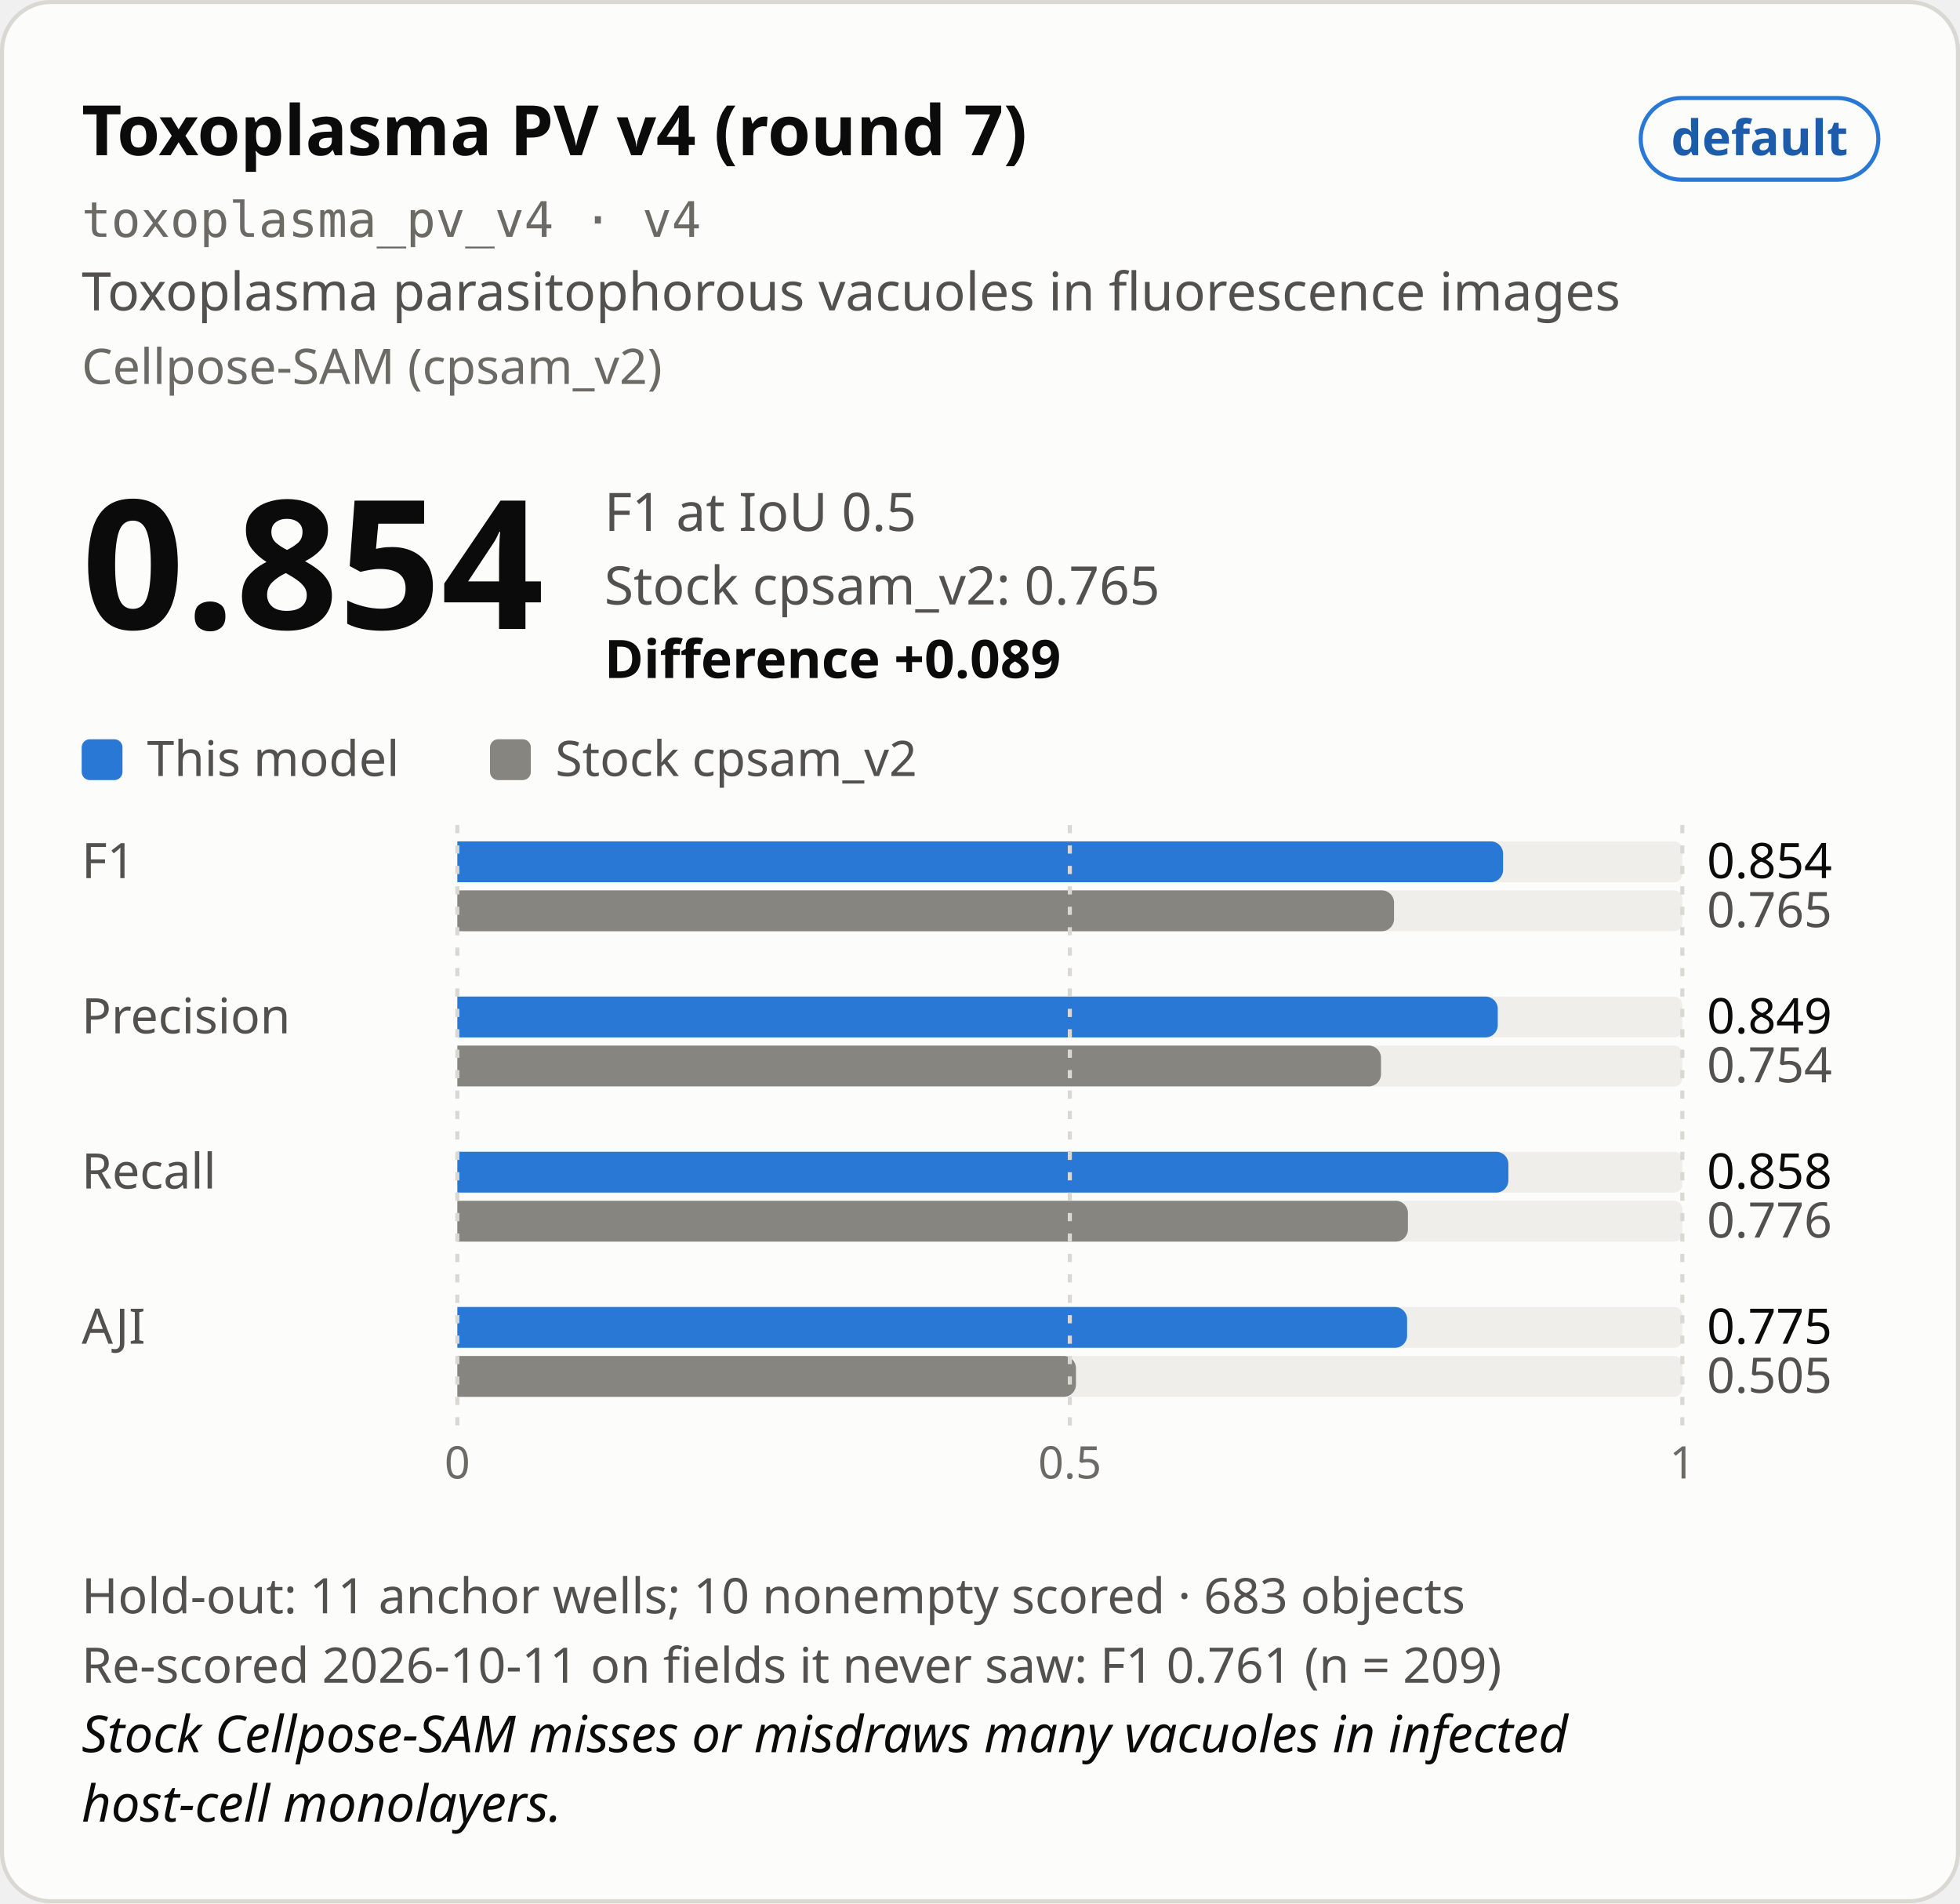
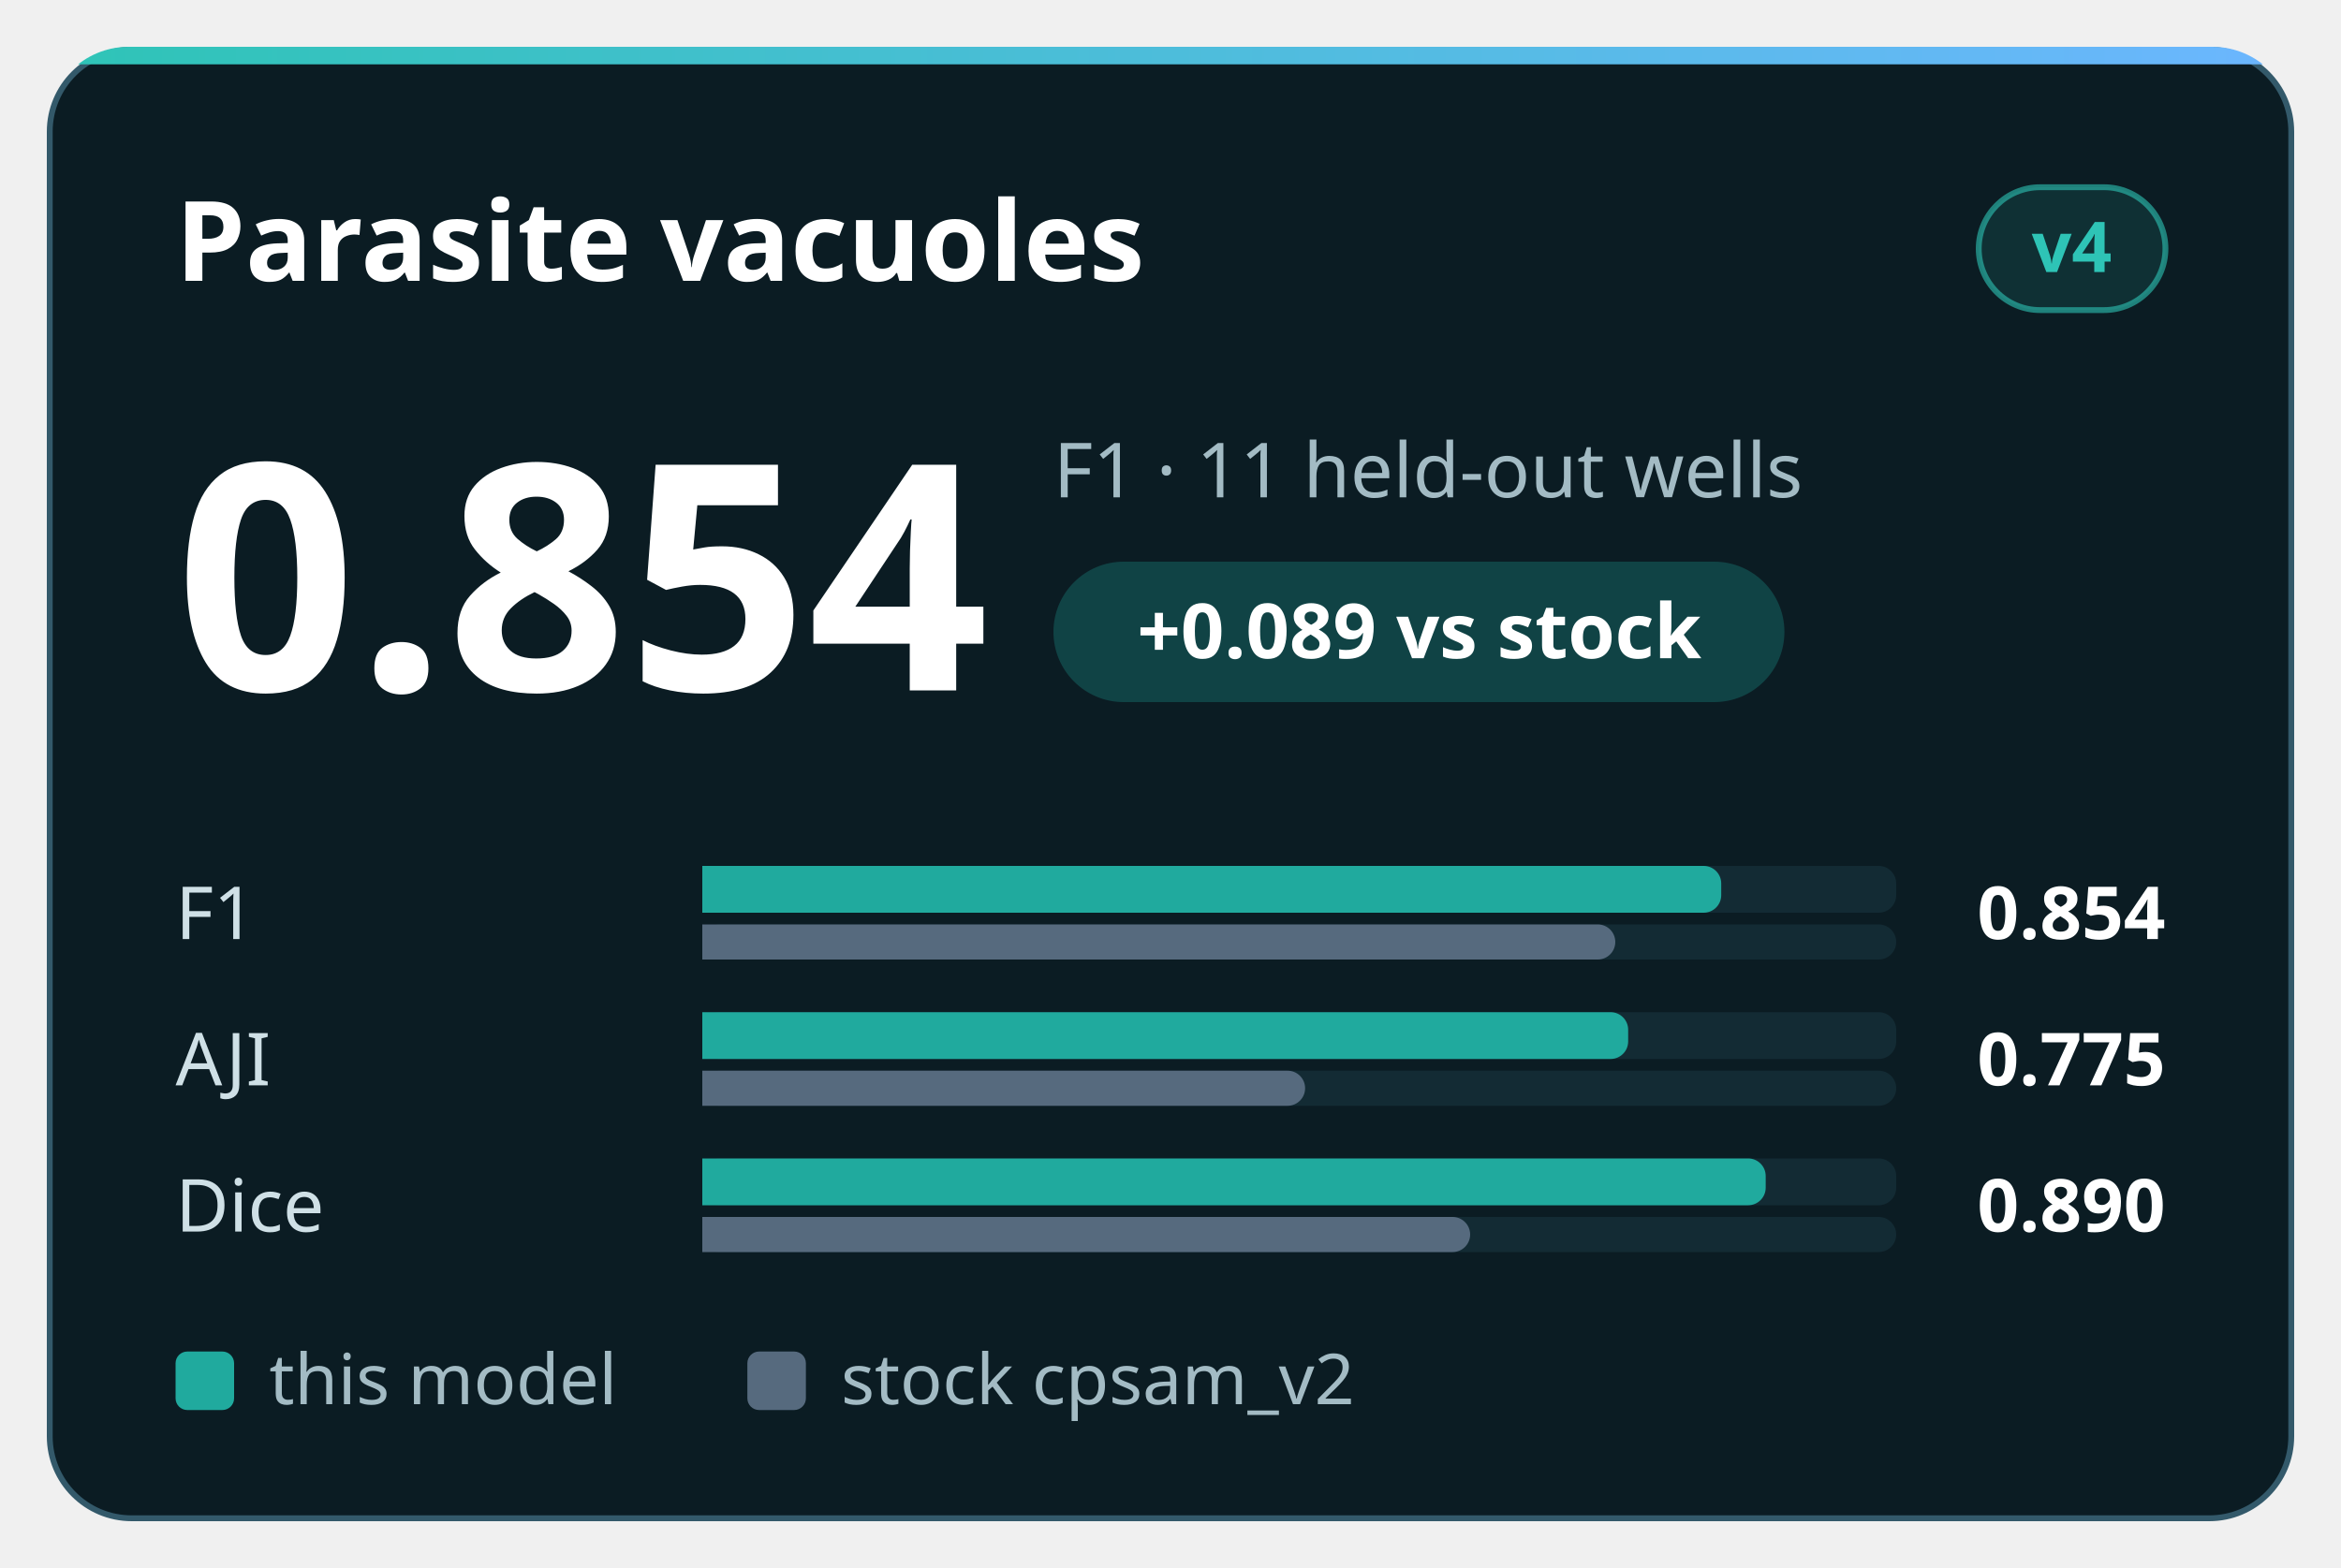
- <svg xmlns="http://www.w3.org/2000/svg" width="480" height="466" viewBox="0 0 480 466" role="img" aria-labelledby="t d">
-   <style>.bg{fill:#fcfcfb;stroke:#d9d8d3}.t1{fill:#0b0b0b}.t2{fill:#52514e}.t3{fill:#6b6a65}.ft{fill:#2a78d6}.va{fill:#86857f}.tr{fill:#efeeea}.ax{stroke:#d9d8d3}.pl{fill:none;stroke:#2a78d6}.pt{fill:#1c5cab}.po{fill:none;stroke:#86857f}.pu{fill:#52514e}@media (prefers-color-scheme: dark){.bg{fill:#1a1a19;stroke:#3a3936}.t1{fill:#f0efec}.t2{fill:#c3c2b7}.t3{fill:#a3a29a}.ft{fill:#3987e5}.va{fill:#7c7b75}.tr{fill:#262624}.ax{stroke:#3a3936}.pl{stroke:#3987e5}.pt{fill:#86b6ef}.po{stroke:#7c7b75}.pu{fill:#c3c2b7}}</style>
-   <rect class="bg" x="0.5" y="0.5" width="479" height="465" rx="12" stroke-width="1" />
-   <text x="20.0" y="38.0" class="t1" font-size="17" font-weight="600" text-anchor="start" font-family="-apple-system, BlinkMacSystemFont, 'Segoe UI', 'Noto Sans', Helvetica, Arial, sans-serif">Toxoplasma PV v4 (round 7)</text>
-   <rect class="pl" x="401.8" y="24" width="58.2" height="20" rx="10" />
-   <text x="430.9" y="38.0" class="pt" font-size="12" font-weight="600" text-anchor="middle" font-family="-apple-system, BlinkMacSystemFont, 'Segoe UI', 'Noto Sans', Helvetica, Arial, sans-serif">default</text>
-   <text x="20.0" y="58.0" class="t3" font-size="12" font-weight="400" text-anchor="start" font-family="ui-monospace, SFMono-Regular, Menlo, Consolas, monospace">toxoplasma_pv_v4 · v4</text>
-   <text x="20.0" y="76.0" class="t2" font-size="13" font-weight="400" text-anchor="start" font-family="-apple-system, BlinkMacSystemFont, 'Segoe UI', 'Noto Sans', Helvetica, Arial, sans-serif">Toxoplasma parasitophorous vacuoles in fluorescence images</text>
-   <text x="20.0" y="94.0" class="t3" font-size="12" font-weight="400" text-anchor="start" font-family="-apple-system, BlinkMacSystemFont, 'Segoe UI', 'Noto Sans', Helvetica, Arial, sans-serif">Cellpose-SAM (cpsam_v2)</text>
-   <text x="20.0" y="154.0" class="t1" font-size="44" font-weight="600" text-anchor="start" font-family="-apple-system, BlinkMacSystemFont, 'Segoe UI', 'Noto Sans', Helvetica, Arial, sans-serif">0.854</text>
-   <text x="148.0" y="130.0" class="t2" font-size="13" font-weight="400" text-anchor="start" font-family="-apple-system, BlinkMacSystemFont, 'Segoe UI', 'Noto Sans', Helvetica, Arial, sans-serif">F1 at IoU 0.5</text>
-   <text x="148.0" y="148.0" class="t2" font-size="13" font-weight="400" text-anchor="start" font-family="-apple-system, BlinkMacSystemFont, 'Segoe UI', 'Noto Sans', Helvetica, Arial, sans-serif">Stock cpsam_v2: 0.765</text>
-   <text x="148.0" y="166.0" class="t1" font-size="13" font-weight="600" text-anchor="start" font-family="-apple-system, BlinkMacSystemFont, 'Segoe UI', 'Noto Sans', Helvetica, Arial, sans-serif">Difference +0.089</text>
-   <rect class="ft" x="20" y="181" width="10" height="10" rx="2" />
-   <text x="36.0" y="190.0" class="t2" font-size="12" font-weight="400" text-anchor="start" font-family="-apple-system, BlinkMacSystemFont, 'Segoe UI', 'Noto Sans', Helvetica, Arial, sans-serif">This model</text>
-   <rect class="va" x="120" y="181" width="10" height="10" rx="2" />
-   <text x="136.0" y="190.0" class="t2" font-size="12" font-weight="400" text-anchor="start" font-family="-apple-system, BlinkMacSystemFont, 'Segoe UI', 'Noto Sans', Helvetica, Arial, sans-serif">Stock cpsam_v2</text>
-   <text x="20.0" y="215.0" class="t2" font-size="12" font-weight="400" text-anchor="start" font-family="-apple-system, BlinkMacSystemFont, 'Segoe UI', 'Noto Sans', Helvetica, Arial, sans-serif">F1</text>
-   <rect class="tr" x="112" y="206" width="300" height="10" rx="2" />
-   <path class="ft" d="M112.0 206.0h253.1a3.0 3.0 0 0 1 3.0 3.0v4.0a3.0 3.0 0 0 1 -3.0 3.0h-253.1z" />
-   <text x="418.0" y="215.0" class="t1" font-size="12" font-weight="400" text-anchor="start" font-family="-apple-system, BlinkMacSystemFont, 'Segoe UI', 'Noto Sans', Helvetica, Arial, sans-serif">0.854</text>
-   <rect class="tr" x="112" y="218" width="300" height="10" rx="2" />
-   <path class="va" d="M112.0 218.0h226.4a3.0 3.0 0 0 1 3.0 3.0v4.0a3.0 3.0 0 0 1 -3.0 3.0h-226.4z" />
-   <text x="418.0" y="227.0" class="t2" font-size="12" font-weight="400" text-anchor="start" font-family="-apple-system, BlinkMacSystemFont, 'Segoe UI', 'Noto Sans', Helvetica, Arial, sans-serif">0.765</text>
-   <text x="20.0" y="253.0" class="t2" font-size="12" font-weight="400" text-anchor="start" font-family="-apple-system, BlinkMacSystemFont, 'Segoe UI', 'Noto Sans', Helvetica, Arial, sans-serif">Precision</text>
-   <rect class="tr" x="112" y="244" width="300" height="10" rx="2" />
-   <path class="ft" d="M112.0 244.0h251.8a3.0 3.0 0 0 1 3.0 3.0v4.0a3.0 3.0 0 0 1 -3.0 3.0h-251.8z" />
-   <text x="418.0" y="253.0" class="t1" font-size="12" font-weight="400" text-anchor="start" font-family="-apple-system, BlinkMacSystemFont, 'Segoe UI', 'Noto Sans', Helvetica, Arial, sans-serif">0.849</text>
-   <rect class="tr" x="112" y="256" width="300" height="10" rx="2" />
-   <path class="va" d="M112.0 256.0h223.2a3.0 3.0 0 0 1 3.0 3.0v4.0a3.0 3.0 0 0 1 -3.0 3.0h-223.2z" />
-   <text x="418.0" y="265.0" class="t2" font-size="12" font-weight="400" text-anchor="start" font-family="-apple-system, BlinkMacSystemFont, 'Segoe UI', 'Noto Sans', Helvetica, Arial, sans-serif">0.754</text>
-   <text x="20.0" y="291.0" class="t2" font-size="12" font-weight="400" text-anchor="start" font-family="-apple-system, BlinkMacSystemFont, 'Segoe UI', 'Noto Sans', Helvetica, Arial, sans-serif">Recall</text>
-   <rect class="tr" x="112" y="282" width="300" height="10" rx="2" />
-   <path class="ft" d="M112.0 282.0h254.4a3.0 3.0 0 0 1 3.0 3.0v4.0a3.0 3.0 0 0 1 -3.0 3.0h-254.4z" />
-   <text x="418.0" y="291.0" class="t1" font-size="12" font-weight="400" text-anchor="start" font-family="-apple-system, BlinkMacSystemFont, 'Segoe UI', 'Noto Sans', Helvetica, Arial, sans-serif">0.858</text>
-   <rect class="tr" x="112" y="294" width="300" height="10" rx="2" />
-   <path class="va" d="M112.0 294.0h229.8a3.0 3.0 0 0 1 3.0 3.0v4.0a3.0 3.0 0 0 1 -3.0 3.0h-229.8z" />
-   <text x="418.0" y="303.0" class="t2" font-size="12" font-weight="400" text-anchor="start" font-family="-apple-system, BlinkMacSystemFont, 'Segoe UI', 'Noto Sans', Helvetica, Arial, sans-serif">0.776</text>
-   <text x="20.0" y="329.0" class="t2" font-size="12" font-weight="400" text-anchor="start" font-family="-apple-system, BlinkMacSystemFont, 'Segoe UI', 'Noto Sans', Helvetica, Arial, sans-serif">AJI</text>
-   <rect class="tr" x="112" y="320" width="300" height="10" rx="2" />
-   <path class="ft" d="M112.0 320.0h229.6a3.0 3.0 0 0 1 3.0 3.0v4.0a3.0 3.0 0 0 1 -3.0 3.0h-229.6z" />
-   <text x="418.0" y="329.0" class="t1" font-size="12" font-weight="400" text-anchor="start" font-family="-apple-system, BlinkMacSystemFont, 'Segoe UI', 'Noto Sans', Helvetica, Arial, sans-serif">0.775</text>
-   <rect class="tr" x="112" y="332" width="300" height="10" rx="2" />
-   <path class="va" d="M112.0 332.0h148.5a3.0 3.0 0 0 1 3.0 3.0v4.0a3.0 3.0 0 0 1 -3.0 3.0h-148.5z" />
-   <text x="418.0" y="341.0" class="t2" font-size="12" font-weight="400" text-anchor="start" font-family="-apple-system, BlinkMacSystemFont, 'Segoe UI', 'Noto Sans', Helvetica, Arial, sans-serif">0.505</text>
-   <line class="ax" x1="112.0" y1="202" x2="112.0" y2="350" stroke-width="1" stroke-dasharray="2 3" />
-   <text x="112.0" y="362.0" class="t3" font-size="11" font-weight="400" text-anchor="middle" font-family="-apple-system, BlinkMacSystemFont, 'Segoe UI', 'Noto Sans', Helvetica, Arial, sans-serif">0</text>
-   <line class="ax" x1="262.0" y1="202" x2="262.0" y2="350" stroke-width="1" stroke-dasharray="2 3" />
-   <text x="262.0" y="362.0" class="t3" font-size="11" font-weight="400" text-anchor="middle" font-family="-apple-system, BlinkMacSystemFont, 'Segoe UI', 'Noto Sans', Helvetica, Arial, sans-serif">0.5</text>
-   <line class="ax" x1="412.0" y1="202" x2="412.0" y2="350" stroke-width="1" stroke-dasharray="2 3" />
-   <text x="412.0" y="362.0" class="t3" font-size="11" font-weight="400" text-anchor="middle" font-family="-apple-system, BlinkMacSystemFont, 'Segoe UI', 'Noto Sans', Helvetica, Arial, sans-serif">1</text>
-   <text x="20.0" y="395.0" class="t2" font-size="12" font-weight="400" text-anchor="start" font-family="-apple-system, BlinkMacSystemFont, 'Segoe UI', 'Noto Sans', Helvetica, Arial, sans-serif">Hold-out: 11 anchor wells; 10 nonempty scored · 683 objects</text>
-   <text x="20.0" y="412.0" class="t2" font-size="12" font-weight="400" text-anchor="start" font-family="-apple-system, BlinkMacSystemFont, 'Segoe UI', 'Noto Sans', Helvetica, Arial, sans-serif">Re-scored 2026-10-11 on fields it never saw: F1 0.761 (n = 209)</text>
-   <text x="20.0" y="429.0" class="t1" font-size="12.5" font-weight="400" text-anchor="start" font-family="-apple-system, BlinkMacSystemFont, 'Segoe UI', 'Noto Sans', Helvetica, Arial, sans-serif" font-style="italic">Stock Cellpose-SAM misses or misdraws many vacuoles in infected</text>
-   <text x="20.0" y="446.0" class="t1" font-size="12.5" font-weight="400" text-anchor="start" font-family="-apple-system, BlinkMacSystemFont, 'Segoe UI', 'Noto Sans', Helvetica, Arial, sans-serif" font-style="italic">host-cell monolayers.</text>
+ <svg xmlns="http://www.w3.org/2000/svg" width="400" height="268" viewBox="0 0 400 268" role="img" aria-labelledby="t d">
+   <style>.card{fill:#0b1c23;stroke:#33596a}.i1{fill:#ffffff}.i2{fill:#cfe0e6}.i3{fill:#a3bbc4}.m{fill:#20aa9e}.b{fill:#566a7e}.tr{fill:#132b34}.tag{fill:#2ec4b6;fill-opacity:.12;stroke:#2ec4b6;stroke-opacity:.6}.tagt{fill:#2ec4b6}.up{fill:#20aa9e;fill-opacity:.28}.dn{fill:#566a7e;fill-opacity:.45}.na{fill:none;stroke:#33596a}text{font-family:-apple-system, BlinkMacSystemFont, 'Segoe UI', 'Noto Sans', Helvetica, Arial, sans-serif}</style>
+   <defs>
+     <linearGradient id="gtoxoplasma_pv_v4" x1="0" x2="1" y1="0" y2="0">
+       <stop offset="0" stop-color="#2ec4b6" />
+       <stop offset="1" stop-color="#6cb6ff" />
+     </linearGradient>
+     <clipPath id="ctoxoplasma_pv_v4">
+       <rect x="8" y="8" width="384" height="252" rx="14" />
+     </clipPath>
+   </defs>
+   <rect class="card" x="8.5" y="8.5" width="383" height="251" rx="14" stroke-width="1" />
+   <rect x="8" y="8" width="384" height="3" fill="url(#gtoxoplasma_pv_v4)" clip-path="url(#ctoxoplasma_pv_v4)" />
+   <rect class="tag" x="338.1" y="32" width="31.9" height="21" rx="10.5" />
+   <text x="354.0" y="46.5" class="tagt" font-size="12" font-weight="600" text-anchor="middle">v4</text>
+   <text x="30.0" y="48.0" class="i1" font-size="19" font-weight="600" text-anchor="start">Parasite vacuoles</text>
+   <text x="30.0" y="118.0" class="i1" font-size="54" font-weight="600" text-anchor="start">0.854</text>
+   <text x="180.0" y="85.0" class="i3" font-size="13" font-weight="400" text-anchor="start">F1 · 11 held-out wells</text>
+   <rect class="up" x="180" y="96" width="124.9" height="24" rx="12" />
+   <text x="242.5" y="112.5" class="i1" font-size="13" font-weight="600" text-anchor="middle">+0.089 vs stock</text>
+   <text x="30.0" y="160.5" class="i2" font-size="12.5" font-weight="400" text-anchor="start">F1</text>
+   <rect class="tr" x="120" y="148" width="204" height="8" rx="3" />
+   <path class="m" d="M120.0 148.0h171.1a3 3 0 0 1 3 3v2.0a3 3 0 0 1 -3 3h-171.1z" />
+   <rect class="tr" x="120" y="158" width="204" height="6" rx="3" />
+   <path class="b" d="M120.0 158.0h153.0a3 3 0 0 1 3 3v0.0a3 3 0 0 1 -3 3h-153.0z" />
+   <text x="370.0" y="160.5" class="i1" font-size="12.5" font-weight="600" text-anchor="end">0.854</text>
+   <text x="30.0" y="185.5" class="i2" font-size="12.5" font-weight="400" text-anchor="start">AJI</text>
+   <rect class="tr" x="120" y="173" width="204" height="8" rx="3" />
+   <path class="m" d="M120.0 173.0h155.2a3 3 0 0 1 3 3v2.0a3 3 0 0 1 -3 3h-155.2z" />
+   <rect class="tr" x="120" y="183" width="204" height="6" rx="3" />
+   <path class="b" d="M120.0 183.0h100.0a3 3 0 0 1 3 3v0.0a3 3 0 0 1 -3 3h-100.0z" />
+   <text x="370.0" y="185.5" class="i1" font-size="12.5" font-weight="600" text-anchor="end">0.775</text>
+   <text x="30.0" y="210.5" class="i2" font-size="12.5" font-weight="400" text-anchor="start">Dice</text>
+   <rect class="tr" x="120" y="198" width="204" height="8" rx="3" />
+   <path class="m" d="M120.0 198.0h178.7a3 3 0 0 1 3 3v2.0a3 3 0 0 1 -3 3h-178.7z" />
+   <rect class="tr" x="120" y="208" width="204" height="6" rx="3" />
+   <path class="b" d="M120.0 208.0h128.2a3 3 0 0 1 3 3v0.0a3 3 0 0 1 -3 3h-128.2z" />
+   <text x="370.0" y="210.5" class="i1" font-size="12.5" font-weight="600" text-anchor="end">0.890</text>
+   <rect class="m" x="30" y="231" width="10" height="10" rx="2" />
+   <text x="46.0" y="240.0" class="i3" font-size="12" font-weight="400" text-anchor="start">this model</text>
+   <rect class="b" x="127.7" y="231" width="10" height="10" rx="2" />
+   <text x="143.7" y="240.0" class="i3" font-size="12" font-weight="400" text-anchor="start">stock cpsam_v2</text>
</svg>
